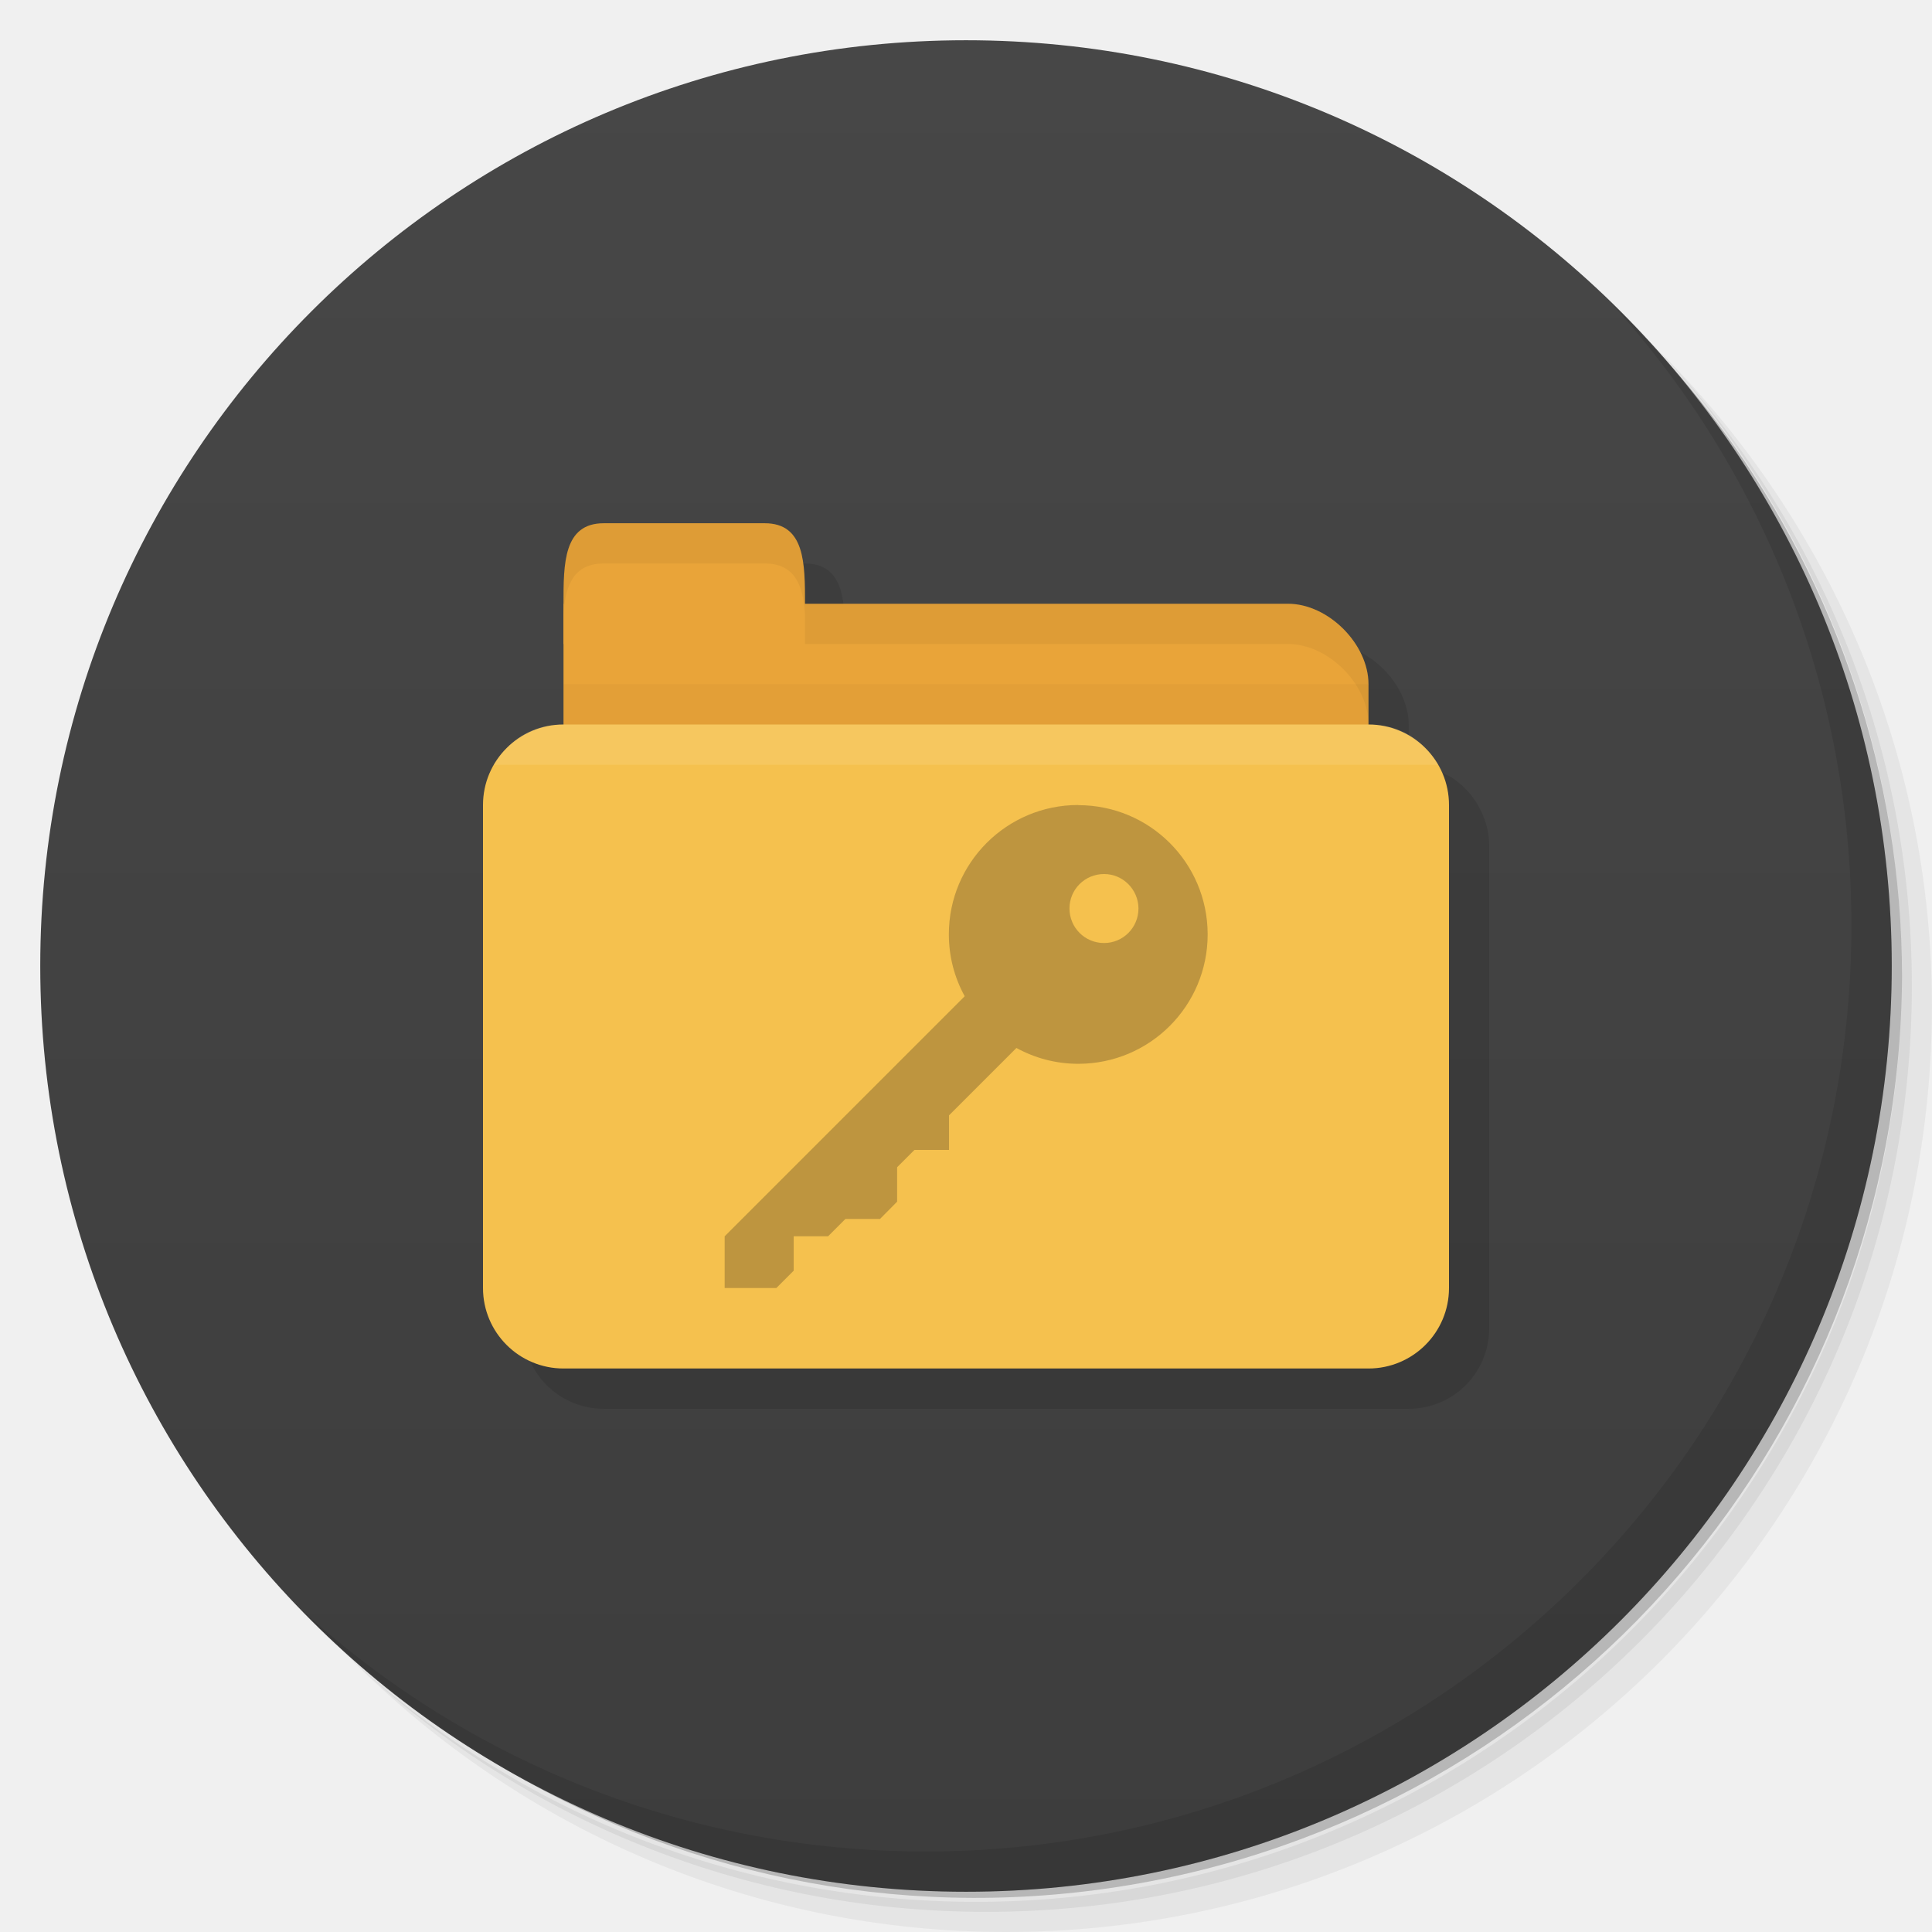
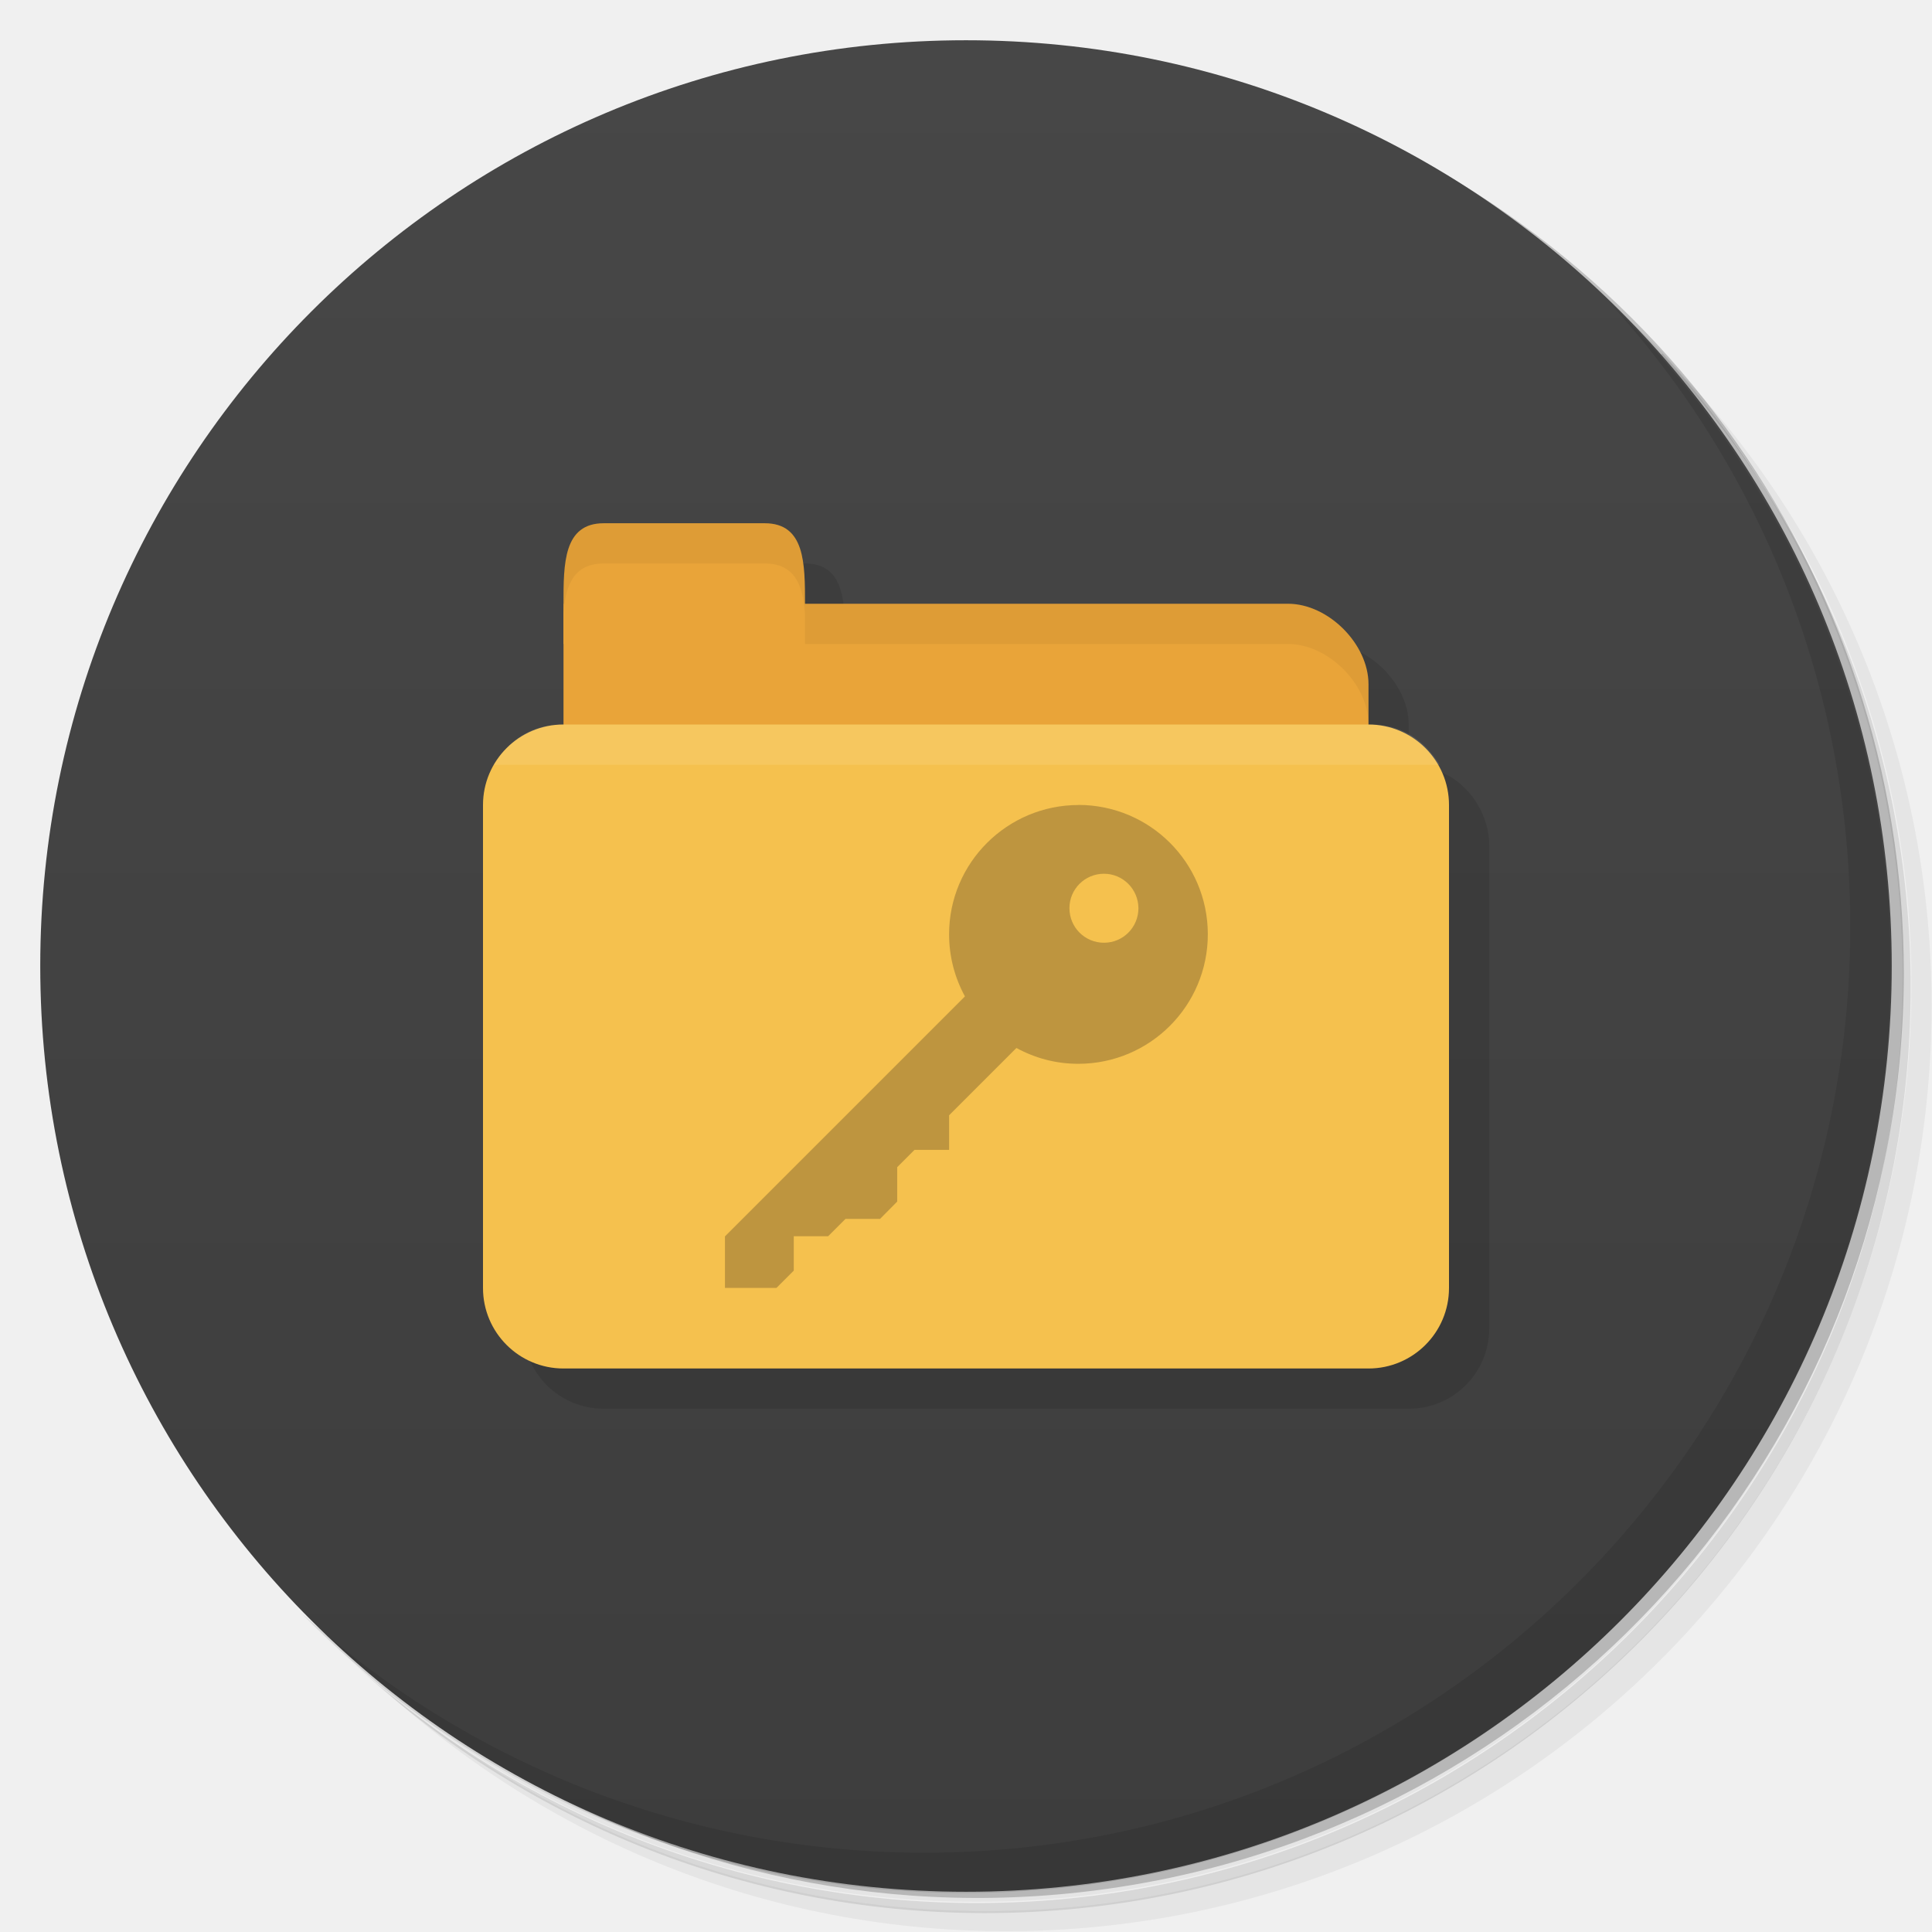
<svg xmlns="http://www.w3.org/2000/svg" version="1.1" viewBox="0 0 48 48">
  <defs>
    <linearGradient id="linearGradient3764" x1="1" x2="47" gradientTransform="matrix(0 -1 1 0 -1.5e-6 48)" gradientUnits="userSpaceOnUse">
      <stop style="stop-color:#3d3d3d" offset="0" />
      <stop style="stop-color:#474747" offset="1" />
    </linearGradient>
  </defs>
-   <path d="m36.31 5c5.859 4.062 9.688 10.831 9.688 18.5 0 12.426-10.07 22.5-22.5 22.5-7.669 0-14.438-3.828-18.5-9.688 1.037 1.822 2.306 3.499 3.781 4.969 4.085 3.712 9.514 5.969 15.469 5.969 12.703 0 23-10.298 23-23 0-5.954-2.256-11.384-5.969-15.469-1.469-1.475-3.147-2.744-4.969-3.781zm4.969 3.781c3.854 4.113 6.219 9.637 6.219 15.719 0 12.703-10.297 23-23 23-6.081 0-11.606-2.364-15.719-6.219 4.16 4.144 9.883 6.719 16.219 6.719 12.703 0 23-10.298 23-23 0-6.335-2.575-12.06-6.719-16.219z" style="opacity:.05" />
-   <path d="m41.28 8.781c3.712 4.085 5.969 9.514 5.969 15.469 0 12.703-10.297 23-23 23-5.954 0-11.384-2.256-15.469-5.969 4.113 3.854 9.637 6.219 15.719 6.219 12.703 0 23-10.298 23-23 0-6.081-2.364-11.606-6.219-15.719z" style="opacity:.1" />
-   <path d="m31.25 2.375c8.615 3.154 14.75 11.417 14.75 21.13 0 12.426-10.07 22.5-22.5 22.5-9.708 0-17.971-6.135-21.12-14.75a23 23 0 0 0 44.875-7 23 23 0 0 0-16-21.875z" style="opacity:.2" />
-   <path d="m24 1c12.703 0 23 10.297 23 23s-10.297 23-23 23-23-10.297-23-23 10.297-23 23-23z" style="fill:url(#linearGradient3764)" />
-   <path d="m40.03 7.531c3.712 4.084 5.969 9.514 5.969 15.469 0 12.703-10.297 23-23 23-5.954 0-11.384-2.256-15.469-5.969 4.178 4.291 10.01 6.969 16.469 6.969 12.703 0 23-10.298 23-23 0-6.462-2.677-12.291-6.969-16.469z" style="opacity:.1" />
-   <path d="m16 14-3.001 19.001c0 1.108 0.892 2 2 2h20c1.108 0 2-0.892 2-2v-12c0-0.366-0.111-0.705-0.281-1-0.087-0.151-0.19-0.284-0.313-0.406-0.105-0.111-0.218-0.198-0.344-0.281-0.058-0.036-0.125-0.063-0.188-0.094-0.053-0.026-0.1-0.072-0.156-0.094-0.052-0.02-0.103-0.047-0.156-0.063-0.171-0.047-0.355-0.063-0.563-0.063v-1c0-1-1-2-2-2h-12c0-1 0-2-1-2z" style="fill-opacity:.102" />
-   <path d="m15 15h17c1 0 2 1 2 2v4c0 1.108-0.446 2-1 2h-18c-0.554 0-1-0.892-1-2v-6z" style="fill:#e9a439" />
-   <path d="m14 17v5h20v-5z" style="opacity:.03" />
+   <path d="m36.3 5c5.86 4.06 9.69 10.8 9.69 18.5 0 12.4-10.1 22.5-22.5 22.5-7.67 0-14.4-3.83-18.5-9.69 1.04 1.82 2.31 3.5 3.78 4.97 4.08 3.71 9.51 5.97 15.5 5.97 12.7 0 23-10.3 23-23 0-5.95-2.26-11.4-5.97-15.5-1.47-1.48-3.15-2.74-4.97-3.78zm4.97 3.78c3.85 4.11 6.22 9.64 6.22 15.7 0 12.7-10.3 23-23 23-6.08 0-11.6-2.36-15.7-6.22 4.16 4.14 9.88 6.72 16.2 6.72 12.7 0 23-10.3 23-23 0-6.34-2.58-12.1-6.72-16.2z" style="opacity:.05" />
+   <path d="m41.3 8.78c3.71 4.08 5.97 9.51 5.97 15.5 0 12.7-10.3 23-23 23-5.95 0-11.4-2.26-15.5-5.97 4.11 3.85 9.64 6.22 15.7 6.22 12.7 0 23-10.3 23-23 0-6.08-2.36-11.6-6.22-15.7z" style="opacity:.1" />
+   <path d="m31.2 2.38c8.62 3.15 14.8 11.4 14.8 21.1 0 12.4-10.1 22.5-22.5 22.5-9.71 0-18-6.14-21.1-14.8a23 23 0 0 0 44.9-7 23 23 0 0 0-16-21.9z" style="opacity:.2" />
+   <path d="m24 1c12.7 0 23 10.3 23 23s-10.3 23-23 23-23-10.3-23-23 10.3-23 23-23z" style="fill:url(#linearGradient3764)" />
+   <path d="m40 7.53c3.71 4.08 5.97 9.51 5.97 15.5 0 12.7-10.3 23-23 23-5.95 0-11.4-2.26-15.5-5.97 4.18 4.29 10 6.97 16.5 6.97 12.7 0 23-10.3 23-23 0-6.46-2.68-12.3-6.97-16.5z" style="opacity:.1" />
+   <path d="m16 14-3 19c0 1.11 0.892 2 2 2h20c1.11 0 2-0.892 2-2v-12c0-0.366-0.111-0.705-0.281-1-0.087-0.151-0.19-0.284-0.313-0.406-0.105-0.111-0.218-0.198-0.344-0.281-0.058-0.036-0.125-0.063-0.188-0.094-0.053-0.026-0.1-0.072-0.156-0.094-0.052-0.02-0.103-0.047-0.156-0.063-0.171-0.047-0.355-0.063-0.563-0.063v-1c0-1-1-2-2-2h-12c0-1 0-2-1-2z" style="fill-opacity:.102" />
+   <path d="m15 15h17c1 0 2 1 2 2v4c0 1.11-0.446 2-1 2h-18c-0.554 0-1-0.892-1-2v-6z" style="fill:#e9a439" />
  <rect x="12" y="18" width="24" height="16" rx="2" style="fill:#f5c14e" />
-   <path d="m26.789 20c-1.777 0-3.215 1.438-3.215 3.211 0 0.559 0.141 1.078 0.391 1.535v8e-3l-5.961 5.961v1.285h1.285l0.43-0.43v-0.855h0.855l0.43-0.43h0.859l0.426-0.43v-0.855l0.43-0.43h0.859v-0.859l1.672-1.672h8e-3c0.457 0.25 0.977 0.391 1.531 0.391 1.777 0 3.215-1.438 3.215-3.215v-0.012c-8e-3 -1.773-1.441-3.199-3.215-3.199m0.641 1.711c0.469 0 0.852 0.383 0.855 0.855 0 0.477-0.383 0.859-0.855 0.859-0.477 0-0.859-0.383-0.859-0.859 0-0.473 0.383-0.855 0.859-0.855" style="fill:#3c2f1b;opacity:.3" />
+   <path d="m26.8 20c-1.78 0-3.22 1.44-3.22 3.21 0 0.559 0.141 1.08 0.391 1.54v8e-3l-5.96 5.96v1.28h1.28l0.43-0.43v-0.855h0.855l0.43-0.43h0.859l0.426-0.43v-0.855l0.43-0.43h0.859v-0.859l1.67-1.67h8e-3c0.457 0.25 0.977 0.391 1.53 0.391 1.78 0 3.22-1.44 3.22-3.22v-0.012c-8e-3 -1.77-1.44-3.2-3.22-3.2m0.641 1.71c0.469 0 0.852 0.383 0.855 0.855 0 0.477-0.383 0.859-0.855 0.859-0.477 0-0.859-0.383-0.859-0.859 0-0.473 0.383-0.855 0.859-0.855" style="fill:#3c2f1b;opacity:.3" />
  <path d="m14 16v-1c0-1 0-2 1-2h4c1 0 1 1 1 2v1z" style="fill:#e9a439" />
-   <path d="m20 15v1h1 11c1 0 2 1 2 2v-1c0-1-1-2-2-2h-11z" style="opacity:.05" />
+   <path d="m20 15v1h12c1 0 2 1 2 2v-1c0-1-1-2-2-2h-11z" style="opacity:.05" />
  <path d="m15 13c-1 0-1 1-1 2v0.25c0.047-0.703 0.25-1.25 1-1.25h4c0.75 0 0.953 0.547 1 1.25v-0.25c0-1 0-2-1-2h-4z" style="opacity:.05" />
-   <path d="m14 18c-0.831 0-1.347 0.403-1.733 1h23.468c-0.387-0.597-0.904-1-1.734-1z" style="fill:#fff;opacity:.1" />
+   <path d="m14 18c-0.831 0-1.35 0.403-1.73 1h23.5c-0.387-0.597-0.904-1-1.73-1z" style="fill:#fff;opacity:.1" />
</svg>
